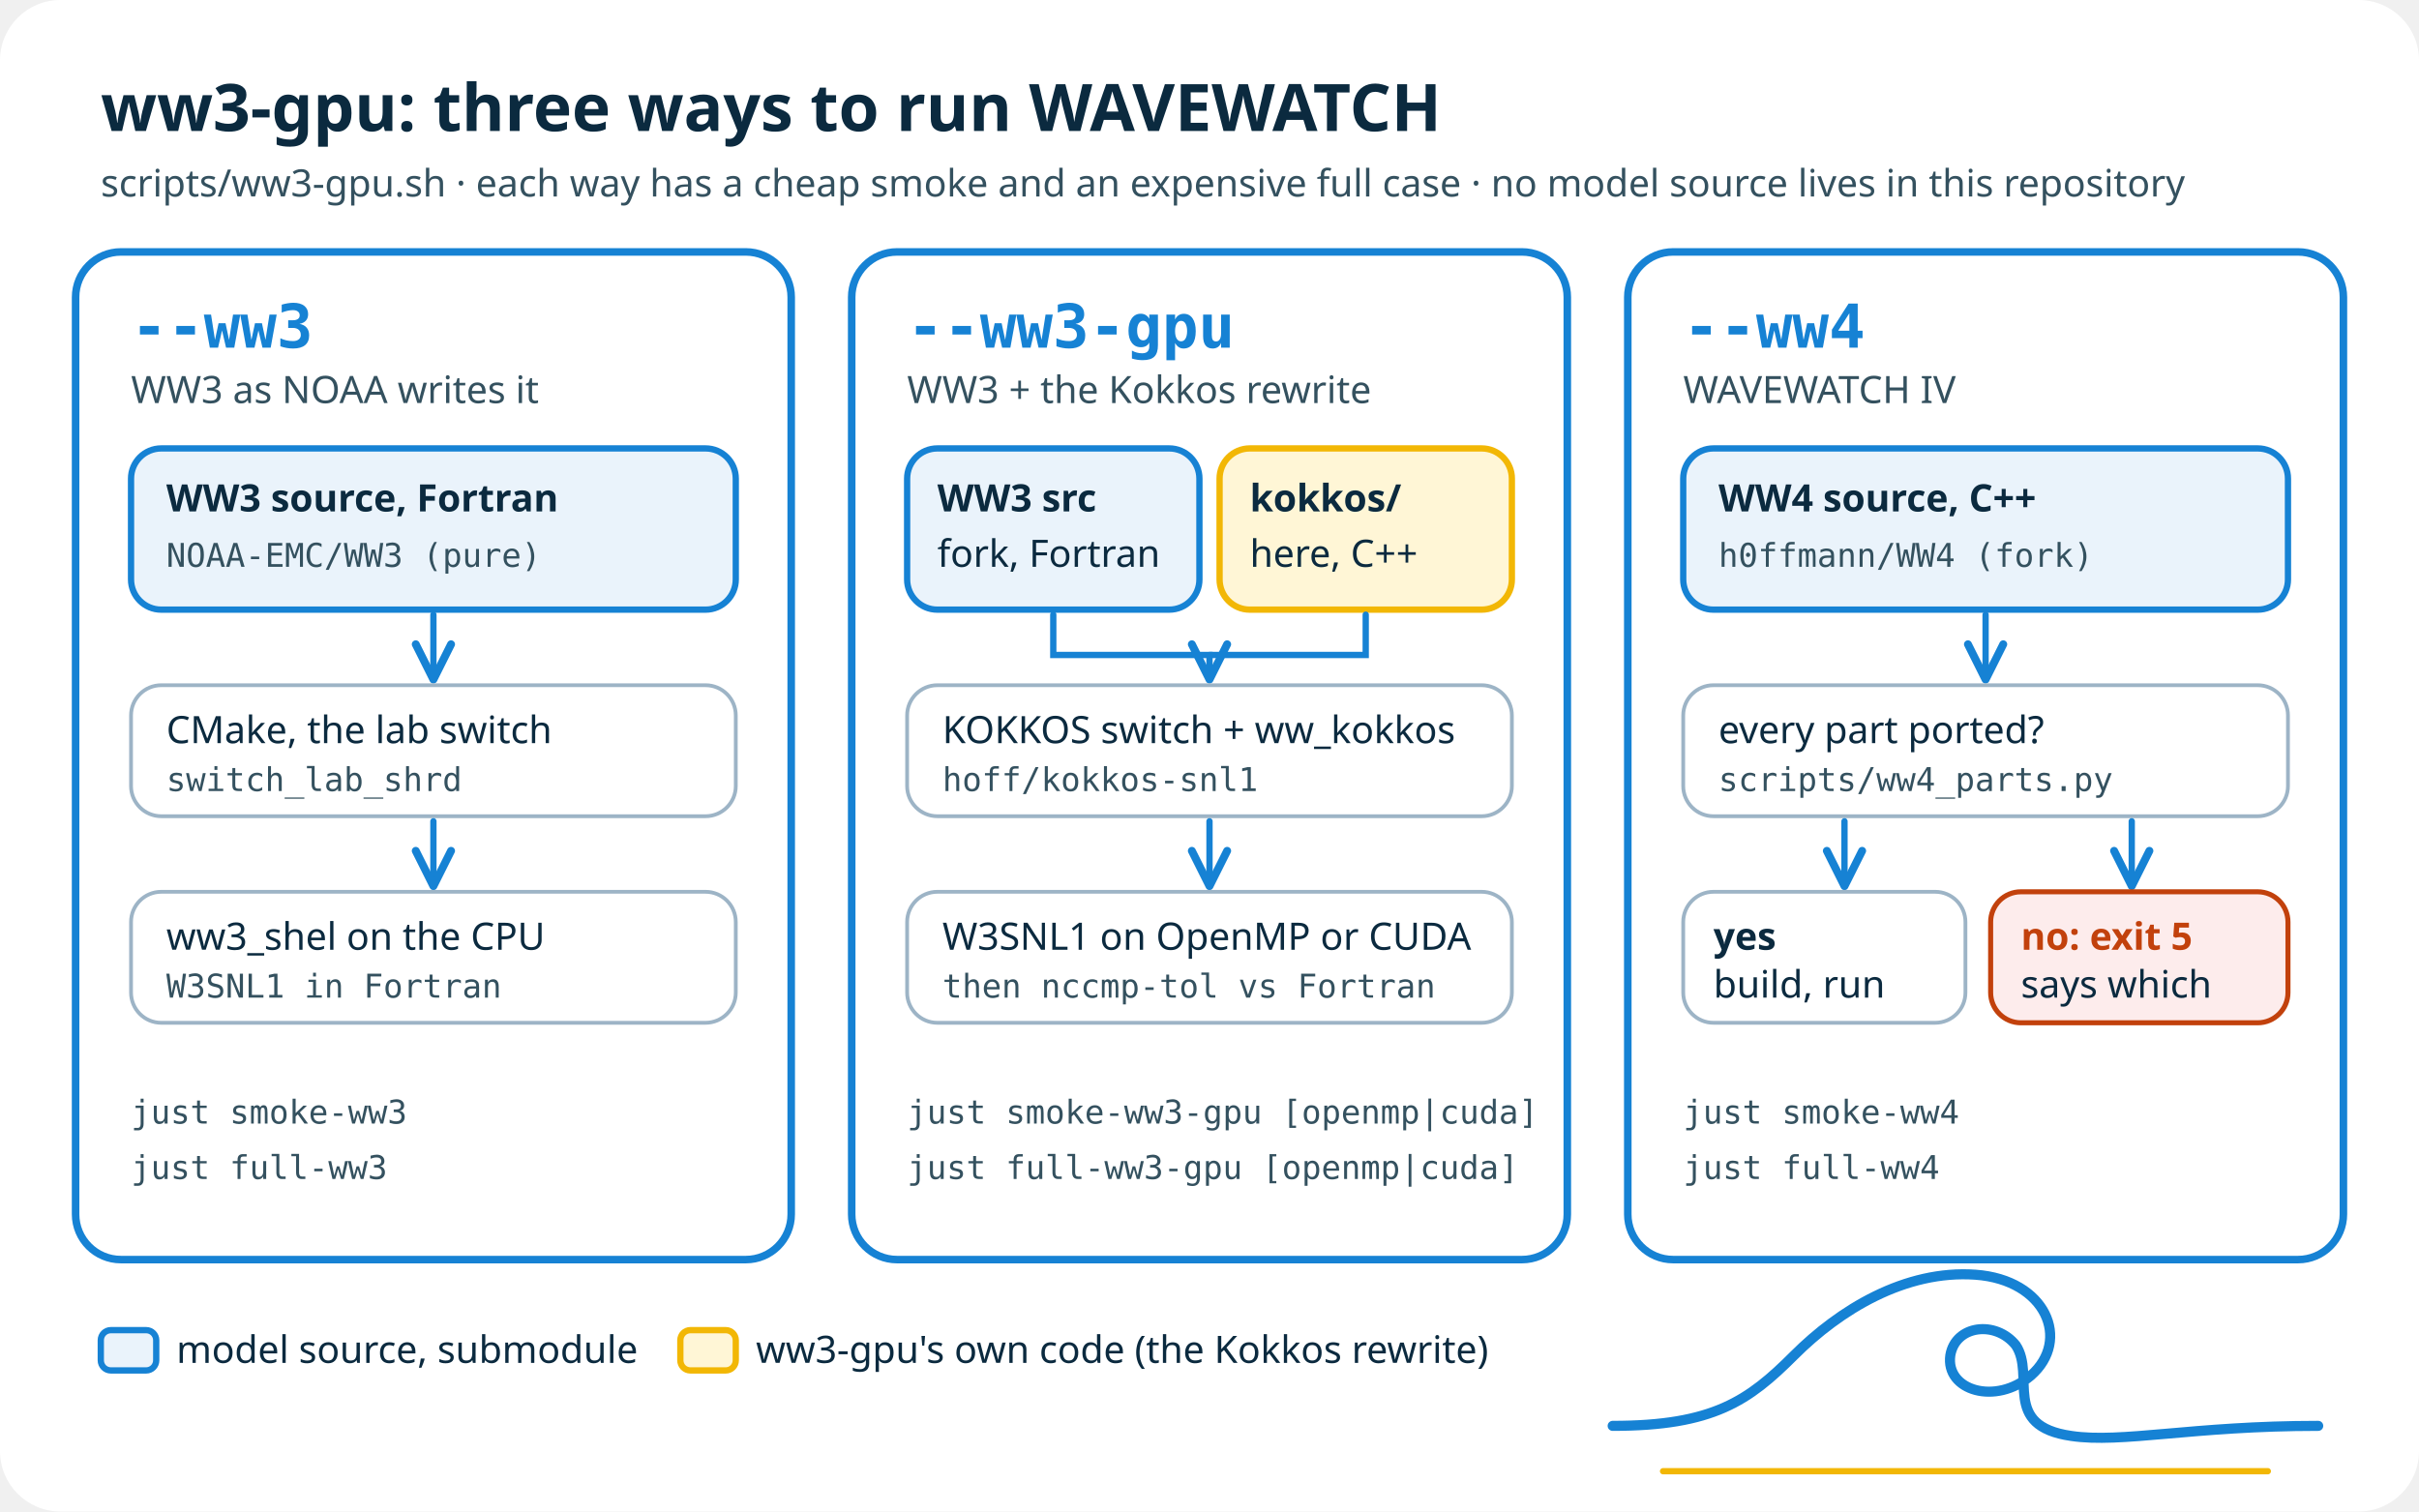
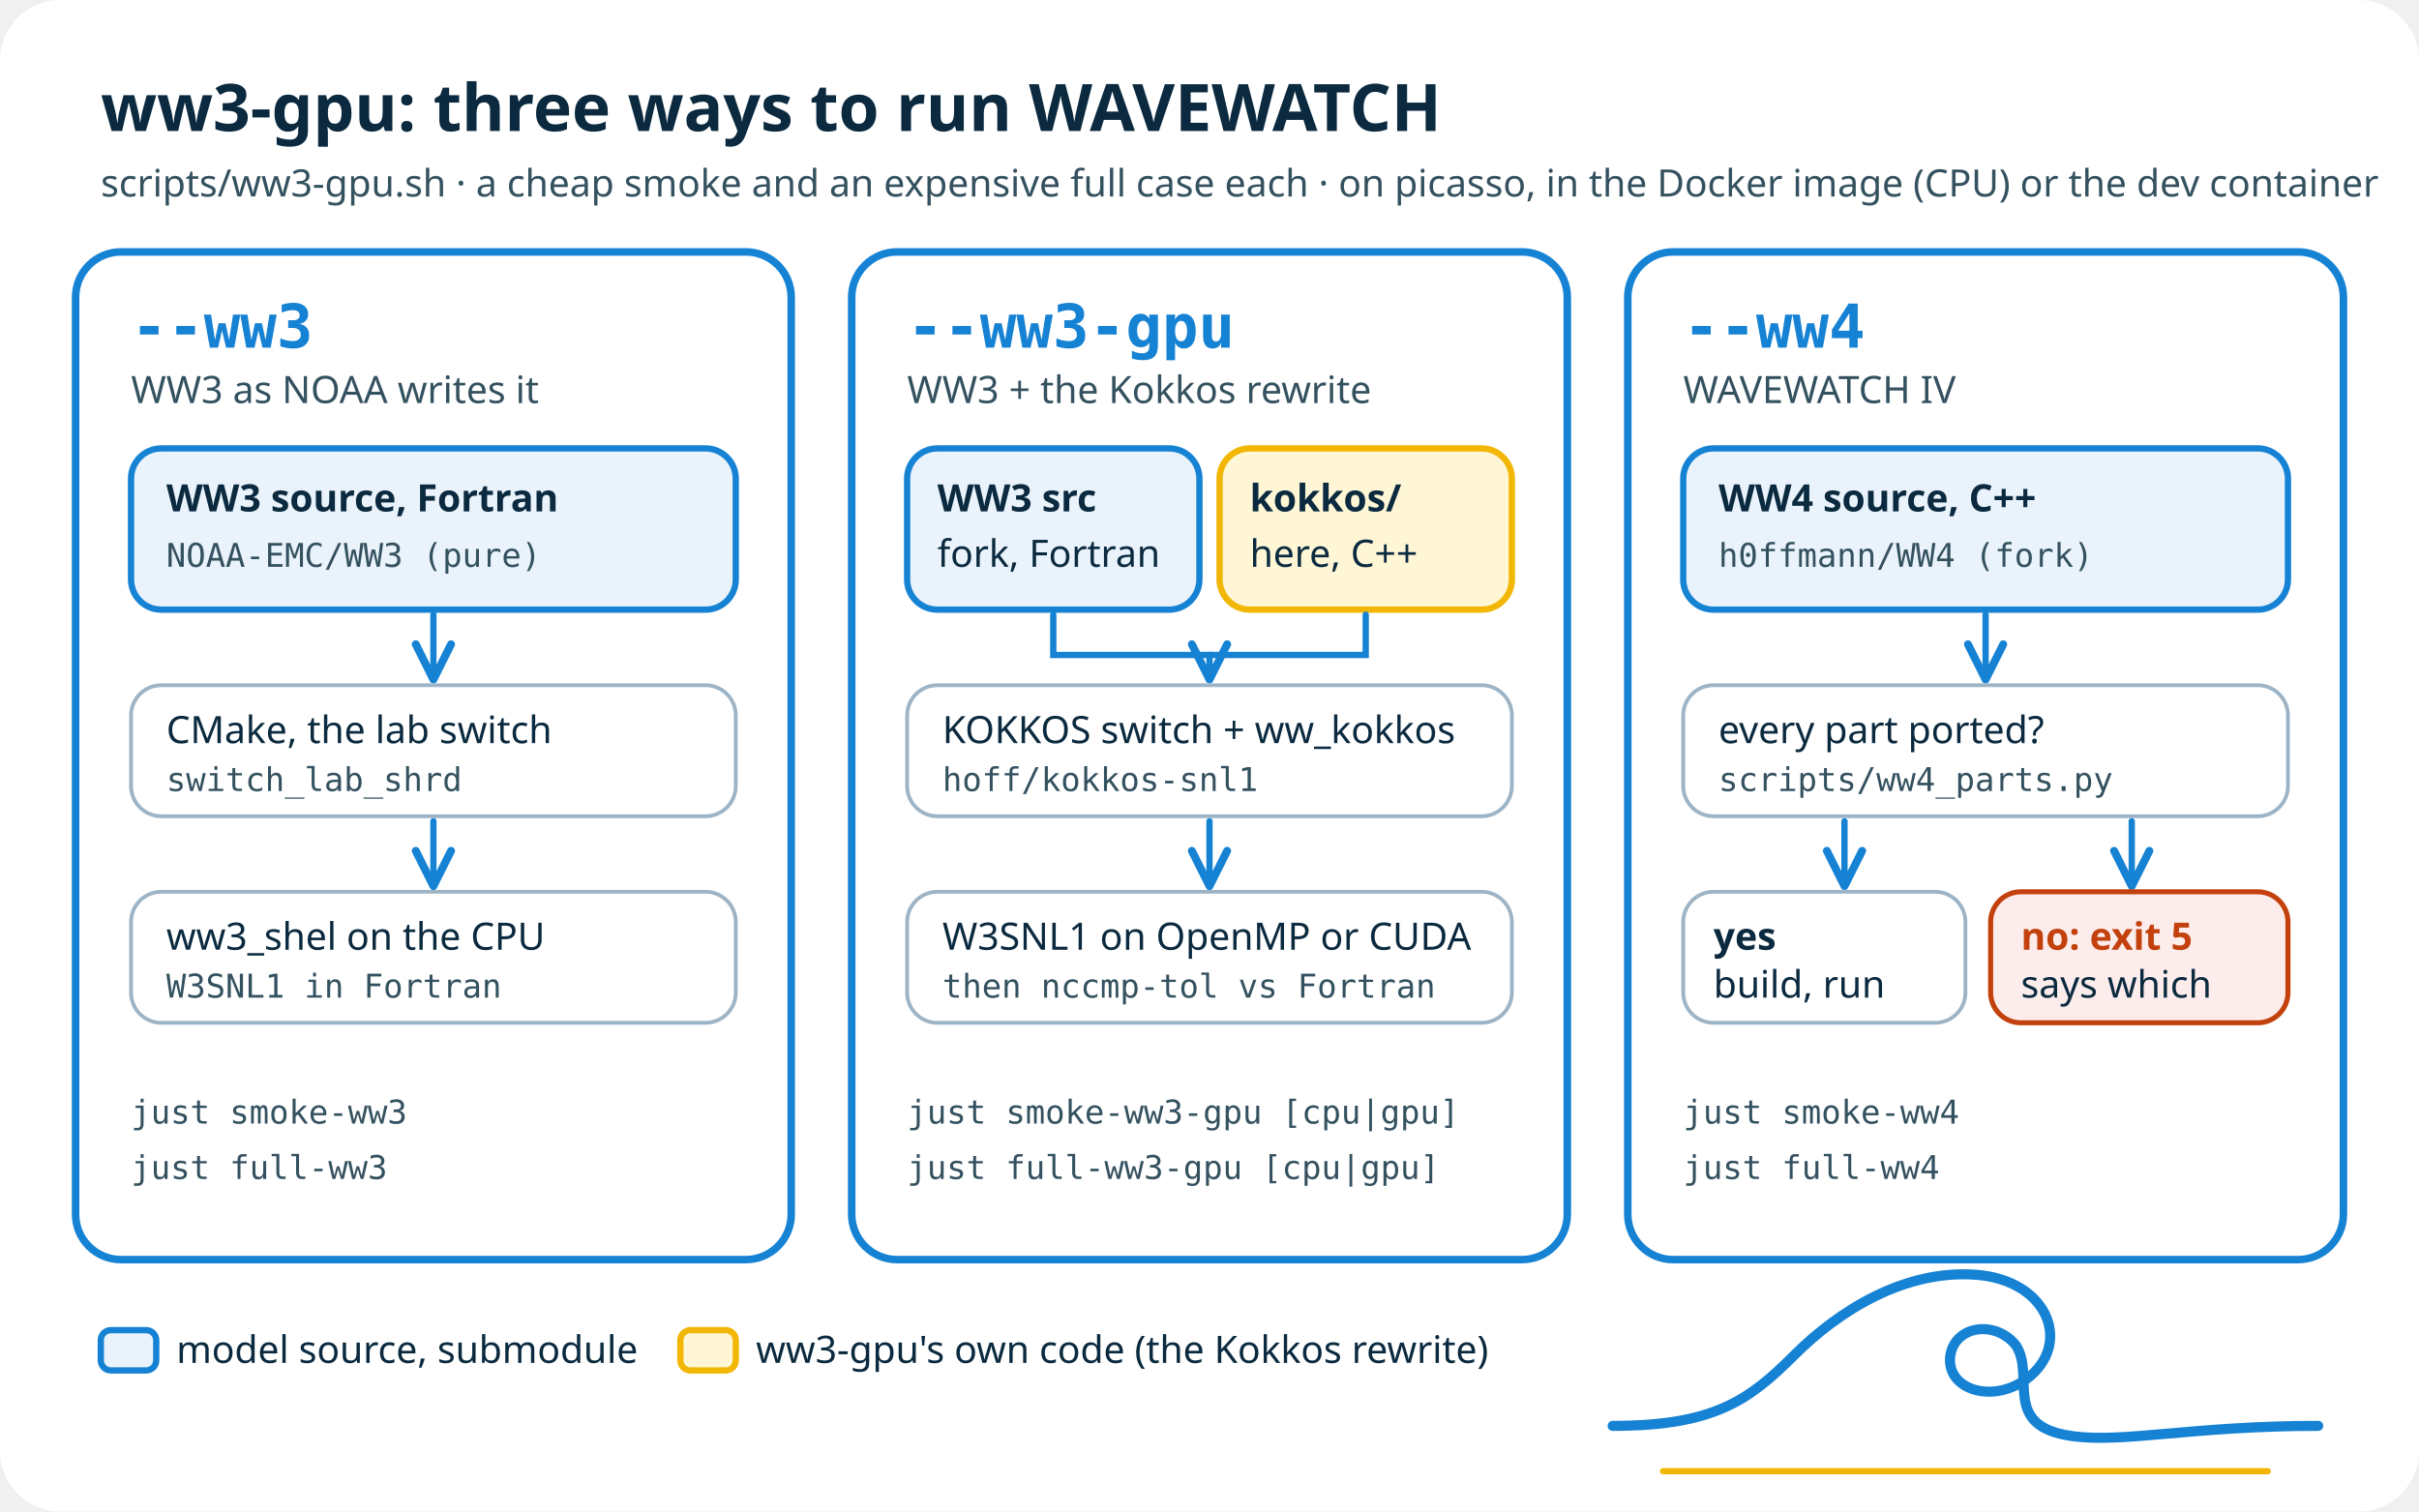
<svg xmlns="http://www.w3.org/2000/svg" viewBox="0 0 960 600" width="960" height="600" role="img" aria-labelledby="title desc" font-family="'Source Sans 3', 'Segoe UI', system-ui, sans-serif">
  <defs>
    <marker id="arrow" viewBox="0 0 10 10" refX="8" refY="5" markerWidth="7" markerHeight="7" orient="auto-start-reverse">
      <path d="M1 1 L9 5 L1 9" fill="none" stroke="#1682D4" stroke-width="1.8" stroke-linecap="round" stroke-linejoin="round" />
    </marker>
    <style>
      .card { fill: #FFFFFF; stroke: #1682D4; stroke-width: 3; }
      .fork { fill: #EAF3FB; stroke: #1682D4; stroke-width: 2.5; }
      .ours { fill: #FFF6D6; stroke: #F2B705; stroke-width: 2.5; }
      .step { fill: #FFFFFF; stroke: #9DB4C6; stroke-width: 1.5; }
      .stop { fill: #FDECEC; stroke: #C2410C; stroke-width: 2; }
      .flow { fill: none; stroke: #1682D4; stroke-width: 2.5; stroke-linecap: round; marker-end: url(#arrow); }
      .h { font-size: 26px; font-weight: 700; fill: #0B2A3F; }
      .flag { font: 700 24px ui-monospace, 'SFMono-Regular', Menlo, monospace; fill: #1682D4; }
      .sub { font-size: 15px; fill: #34515F; }
      .t { font-size: 15px; fill: #0B2A3F; }
      .b { font-size: 15px; font-weight: 700; fill: #0B2A3F; }
      .m { font: 13px ui-monospace, 'SFMono-Regular', Menlo, monospace; fill: #34515F; }
      .red { font-size: 15px; font-weight: 700; fill: #C2410C; }
    </style>
  </defs>
  <rect x="0" y="0" width="960" height="600" rx="24" fill="#FFFFFF" />
  <text x="40" y="52" class="h">ww3-gpu: three ways to run WAVEWATCH</text>
-   <text x="40" y="78" class="sub">scripts/ww3-gpu.sh · each way has a cheap smoke and an expensive full case · no model source lives in this repository</text>
+   <text x="40" y="78" class="sub">scripts/ww3-gpu.sh · a cheap smoke and an expensive full case each · on picasso, in the Docker image (CPU) or the dev container</text>
  <rect x="30" y="100" width="284" height="400" rx="18" class="card" />
  <text x="52" y="138" class="flag">--ww3</text>
  <text x="52" y="160" class="sub">WW3 as NOAA writes it</text>
  <rect x="52" y="178" width="240" height="64" rx="12" class="fork" />
  <text x="66" y="203" class="b">WW3 source, Fortran</text>
  <text x="66" y="225" class="m">NOAA-EMC/WW3 (pure)</text>
  <path d="M172 244 V 268" class="flow" />
  <rect x="52" y="272" width="240" height="52" rx="12" class="step" />
  <text x="66" y="295" class="t">CMake, the lab switch</text>
  <text x="66" y="314" class="m">switch_lab_shrd</text>
  <path d="M172 326 V 350" class="flow" />
  <rect x="52" y="354" width="240" height="52" rx="12" class="step" />
  <text x="66" y="377" class="t">ww3_shel on the CPU</text>
  <text x="66" y="396" class="m">W3SNL1 in Fortran</text>
  <text x="52" y="446" class="m">just smoke-ww3</text>
  <text x="52" y="468" class="m">just full-ww3</text>
  <rect x="338" y="100" width="284" height="400" rx="18" class="card" />
  <text x="360" y="138" class="flag">--ww3-gpu</text>
  <text x="360" y="160" class="sub">WW3 + the Kokkos rewrite</text>
  <rect x="360" y="178" width="116" height="64" rx="12" class="fork" />
  <text x="372" y="203" class="b">WW3 src</text>
  <text x="372" y="225" class="t">fork, Fortran</text>
  <rect x="484" y="178" width="116" height="64" rx="12" class="ours" />
  <text x="496" y="203" class="b">kokkos/</text>
  <text x="496" y="225" class="t">here, C++</text>
  <path d="M418 244 V 260 H 480 V 268" class="flow" />
  <path d="M542 244 V 260 H 480" fill="none" stroke="#1682D4" stroke-width="2.5" stroke-linecap="round" />
  <rect x="360" y="272" width="240" height="52" rx="12" class="step" />
  <text x="374" y="295" class="t">KOKKOS switch + ww_kokkos</text>
  <text x="374" y="314" class="m">hoff/kokkos-snl1</text>
  <path d="M480 326 V 350" class="flow" />
  <rect x="360" y="354" width="240" height="52" rx="12" class="step" />
  <text x="374" y="377" class="t">W3SNL1 on OpenMP or CUDA</text>
  <text x="374" y="396" class="m">then nccmp-tol vs Fortran</text>
-   <text x="360" y="446" class="m">just smoke-ww3-gpu [openmp|cuda]</text>
-   <text x="360" y="468" class="m">just full-ww3-gpu  [openmp|cuda]</text>
+   <text x="360" y="446" class="m">just smoke-ww3-gpu [cpu|gpu]</text>
+   <text x="360" y="468" class="m">just full-ww3-gpu  [cpu|gpu]</text>
  <rect x="646" y="100" width="284" height="400" rx="18" class="card" />
  <text x="668" y="138" class="flag">--ww4</text>
  <text x="668" y="160" class="sub">WAVEWATCH IV</text>
  <rect x="668" y="178" width="240" height="64" rx="12" class="fork" />
  <text x="682" y="203" class="b">WW4 source, C++</text>
  <text x="682" y="225" class="m">h0ffmann/WW4 (fork)</text>
  <path d="M788 244 V 268" class="flow" />
  <rect x="668" y="272" width="240" height="52" rx="12" class="step" />
  <text x="682" y="295" class="t">every part ported?</text>
  <text x="682" y="314" class="m">scripts/ww4_parts.py</text>
  <path d="M732 326 V 350" class="flow" />
  <path d="M846 326 V 350" class="flow" />
  <rect x="668" y="354" width="112" height="52" rx="12" class="step" />
  <text x="680" y="377" class="b">yes</text>
  <text x="680" y="396" class="t">build, run</text>
  <rect x="790" y="354" width="118" height="52" rx="12" class="stop" />
  <text x="802" y="377" class="red">no: exit 5</text>
  <text x="802" y="396" class="t">says which</text>
  <text x="668" y="446" class="m">just smoke-ww4</text>
  <text x="668" y="468" class="m">just full-ww4</text>
  <rect x="40" y="528" width="22" height="16" rx="4" class="fork" />
  <text x="70" y="541" class="t">model source, submodule</text>
  <rect x="270" y="528" width="22" height="16" rx="4" class="ours" />
  <text x="300" y="541" class="t">ww3-gpu's own code (the Kokkos rewrite)</text>
  <path d="M640 566 C 680 566, 694 556, 712 538 C 730 520, 756 504, 784 506 C 812 508, 822 532, 806 546 C 792 558, 772 552, 774 538 C 776 526, 792 524, 800 534 C 808 546, 794 566, 822 570 C 842 573, 870 566, 920 566" fill="none" stroke="#1682D4" stroke-width="4" stroke-linecap="round" stroke-linejoin="round" />
  <path d="M660 584 H 900" fill="none" stroke="#F2B705" stroke-width="2.5" stroke-linecap="round" />
</svg>
